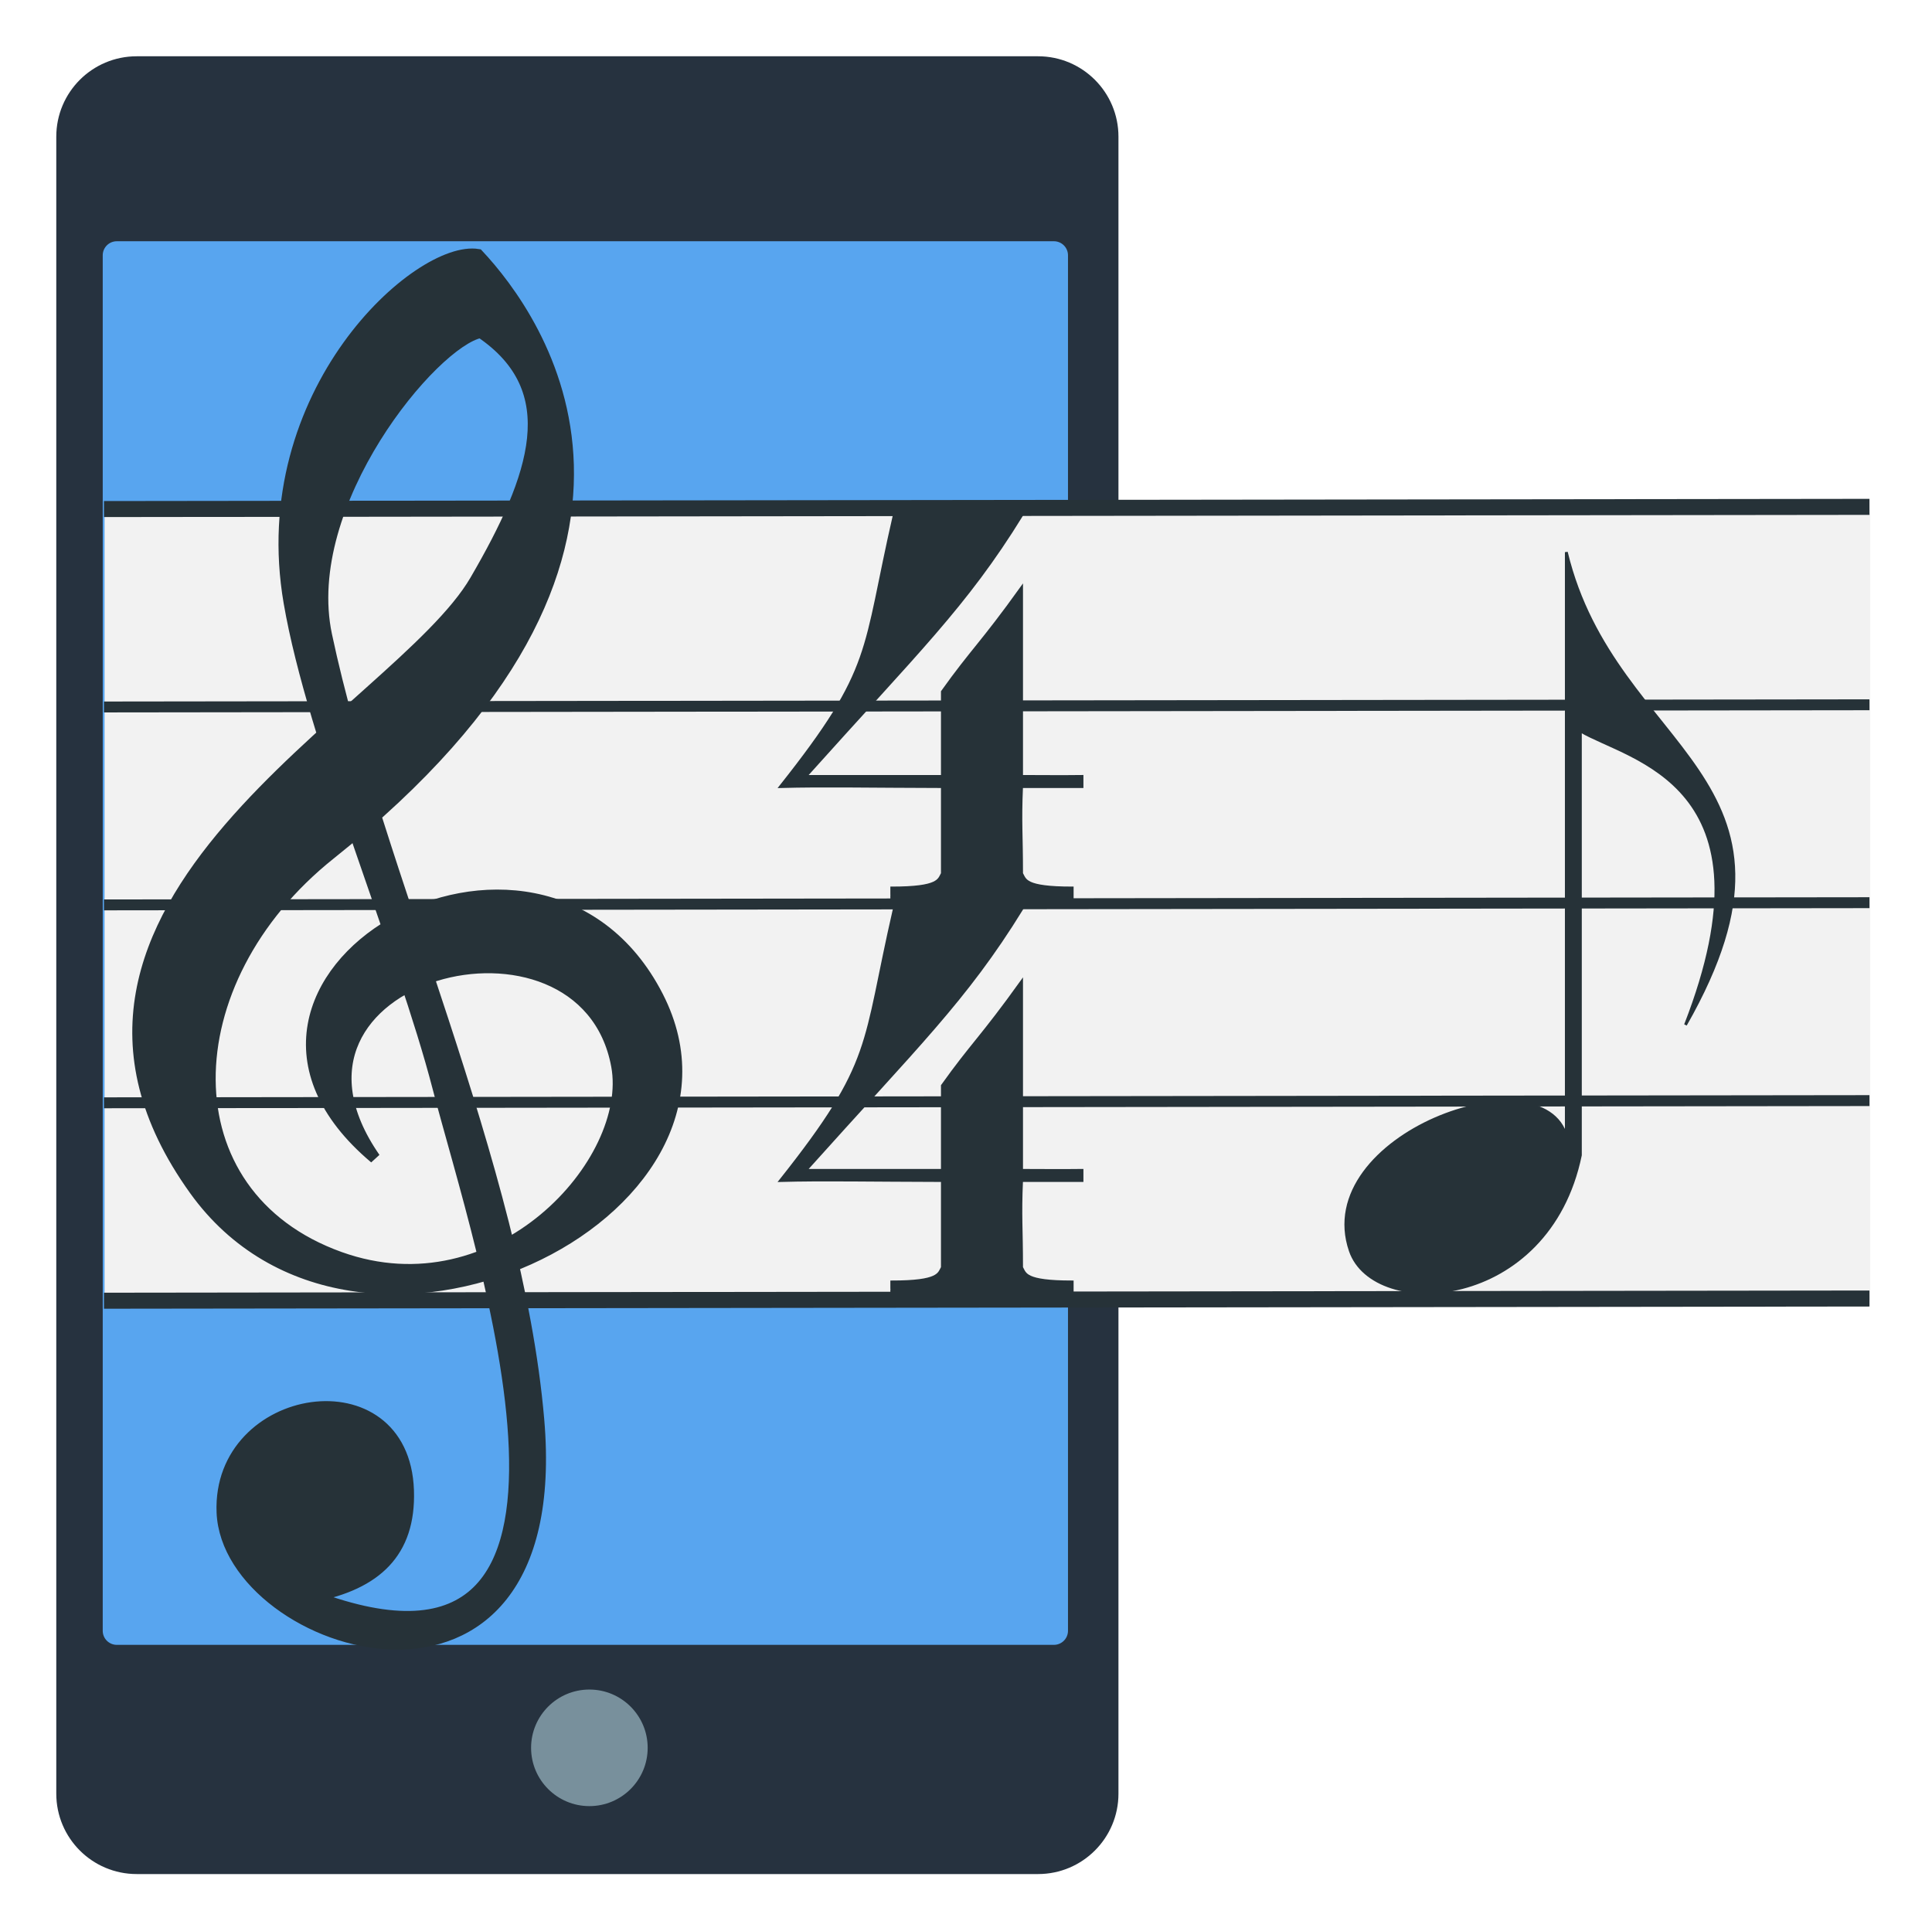
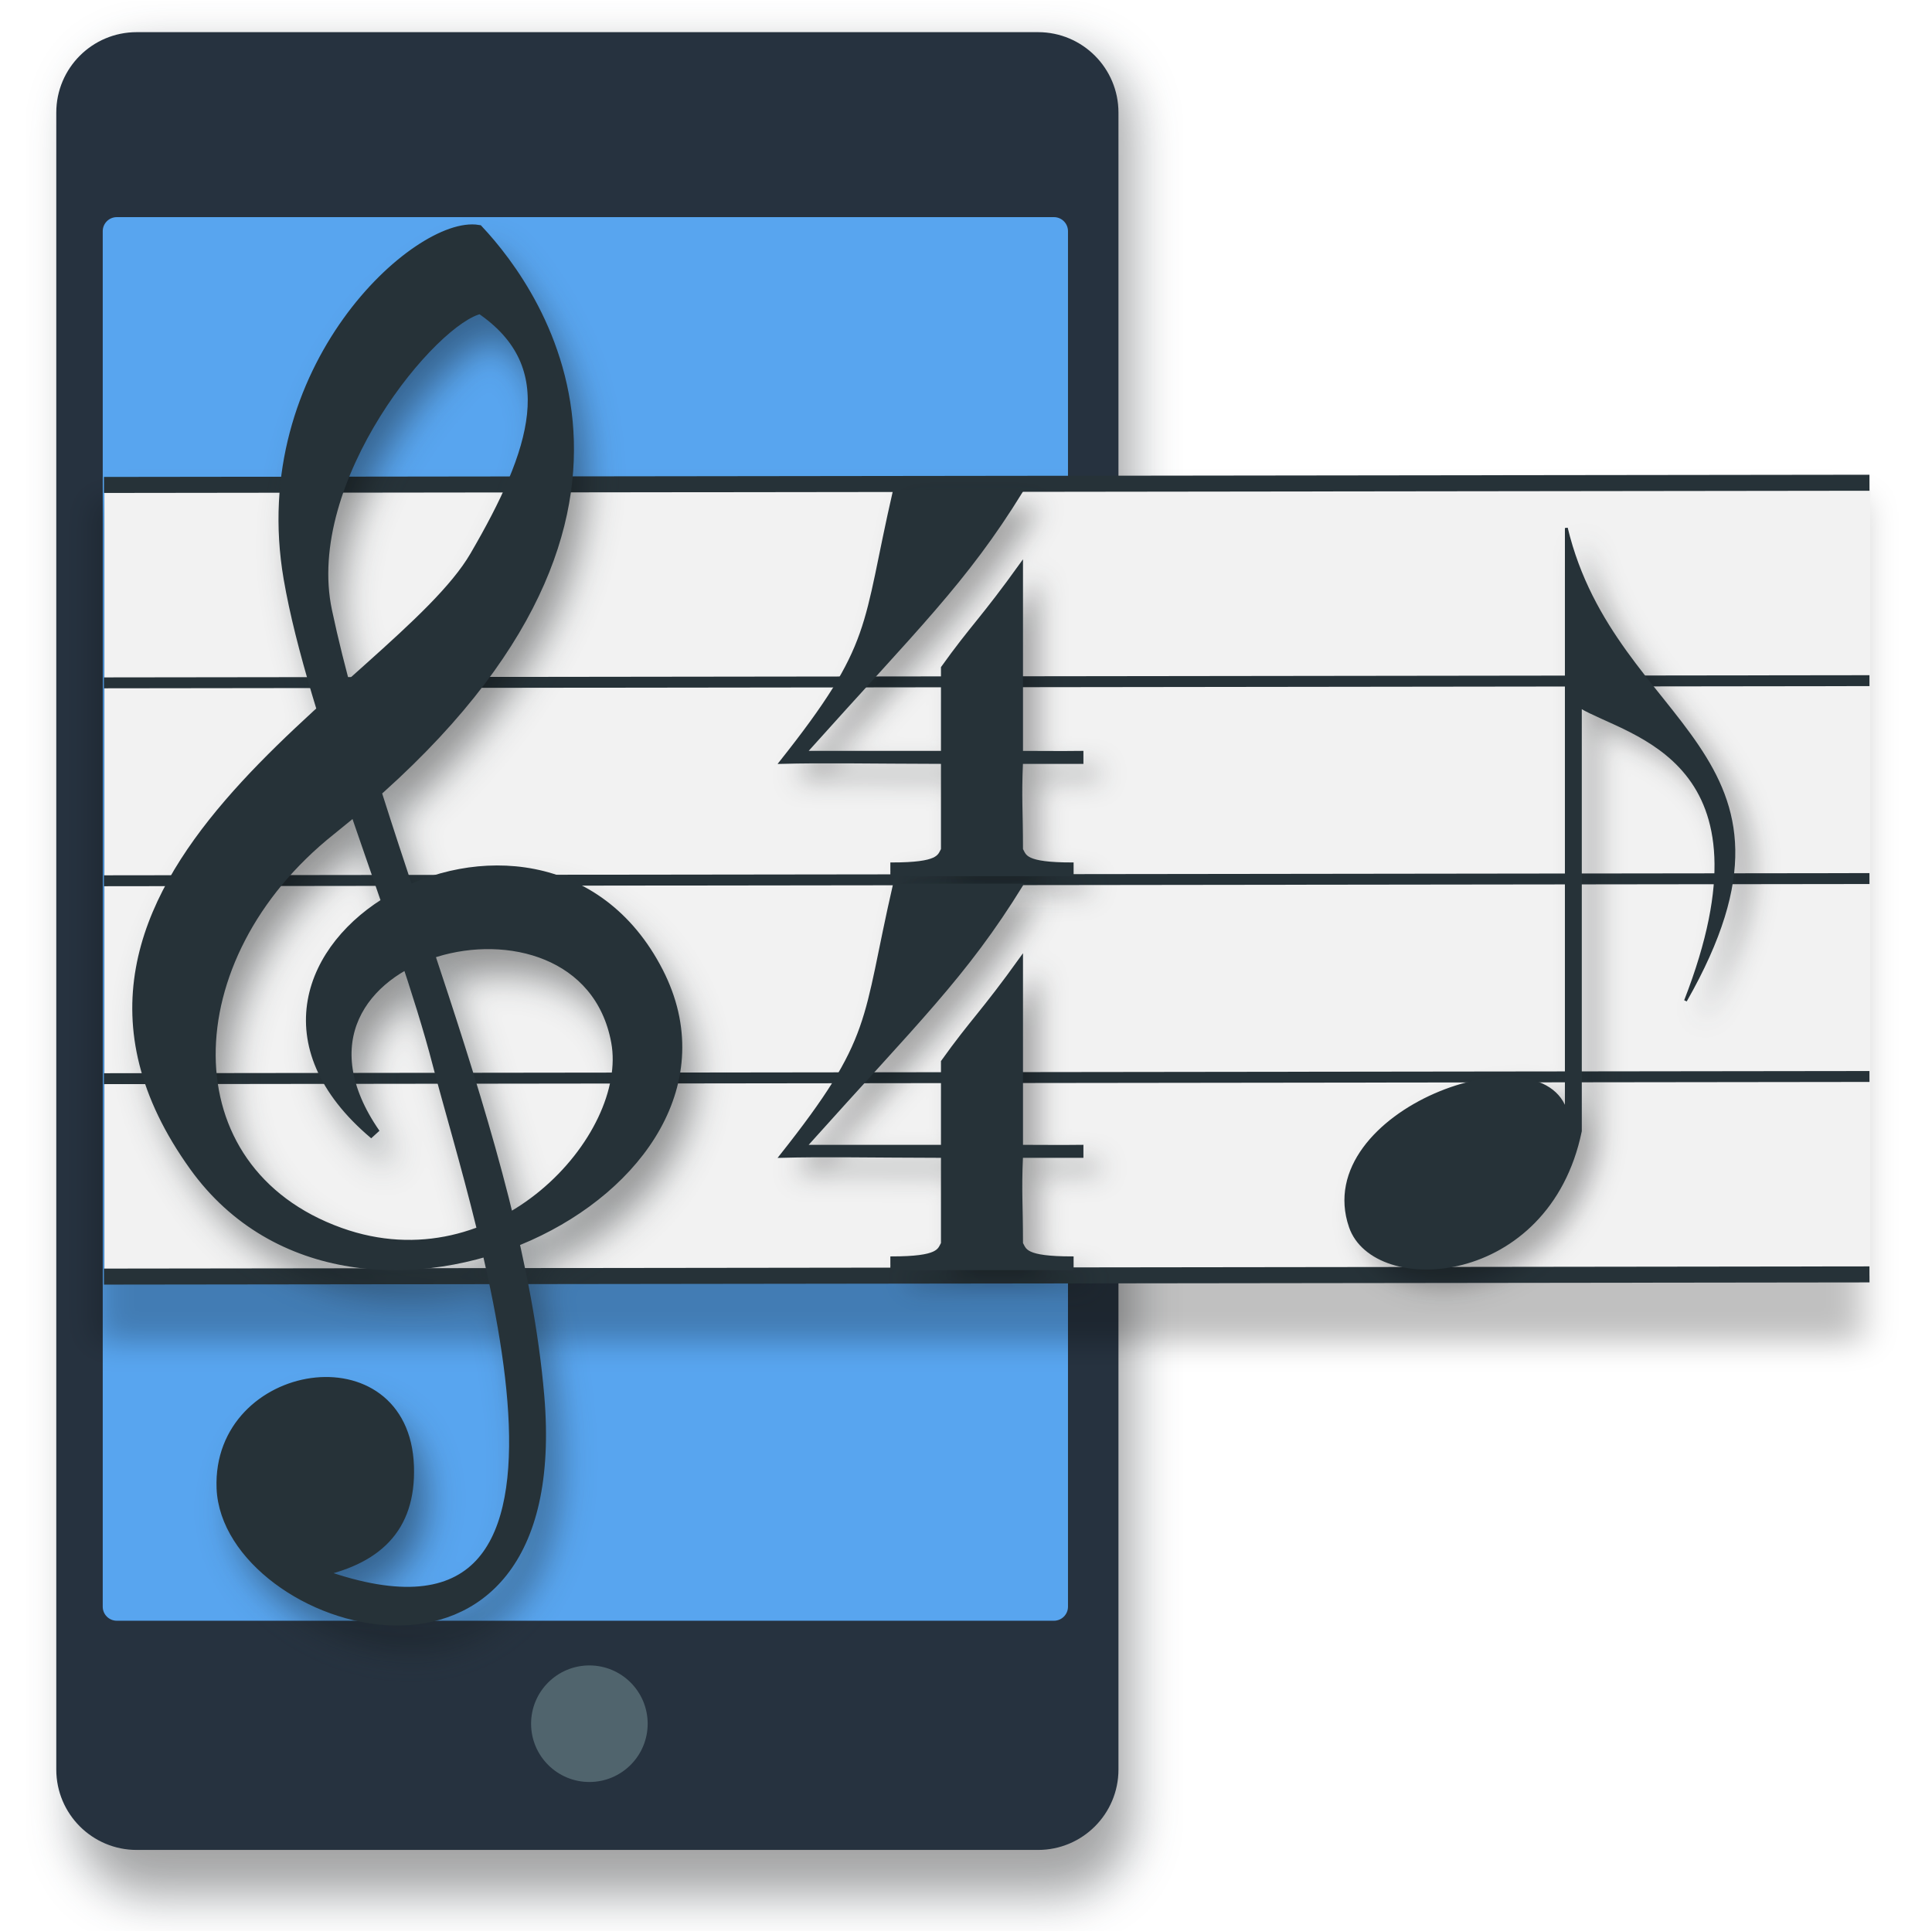
<svg xmlns="http://www.w3.org/2000/svg" width="686.512" height="686" id="svg2" version="1.1">
-   <defs id="defs4" />
+   <defs id="defs4">
+     <filter style="color-interpolation-filters:sRGB" id="filter4684" x="-0.075" width="1.15" y="-0.029" height="1.058">
+       <feGaussianBlur stdDeviation="5.997" id="feGaussianBlur4686" />
+     </filter>
+     <filter style="color-interpolation-filters:sRGB" id="filter4712" x="-0.024" width="1.047" y="-0.041" height="1.082">
+       <feGaussianBlur stdDeviation="6.015" id="feGaussianBlur4714" />
+     </filter>
+     <filter style="color-interpolation-filters:sRGB" id="filter4826" x="-0.052" width="1.105" y="-0.03" height="1.061">
+       <feGaussianBlur stdDeviation="8.096" id="feGaussianBlur4828" />
+     </filter>
+     <filter style="color-interpolation-filters:sRGB" id="filter5322" x="-0.103" width="1.207" y="-0.081" height="1.162">
+       <feGaussianBlur stdDeviation="4.613" id="feGaussianBlur5324" />
+     </filter>
+     <filter style="color-interpolation-filters:sRGB" id="filter5326" x="-0.103" width="1.207" y="-0.081" height="1.162">
+       <feGaussianBlur stdDeviation="4.613" id="feGaussianBlur5328" />
+     </filter>
+     <filter style="color-interpolation-filters:sRGB" id="filter5330" x="-0.08" width="1.161" y="-0.042" height="1.084">
+       <feGaussianBlur stdDeviation="4.613" id="feGaussianBlur5332" />
+     </filter>
+   </defs>
  <g id="layer1" transform="translate(-40.42857,-163.3622)">
-     <rect style="fill:#26323f;fill-opacity:1;stroke:#26323f;stroke-width:5.685;stroke-miterlimit:4;stroke-opacity:1;stroke-dasharray:none" id="rect4099" width="371.744" height="640.315" x="63.271" y="186.205" ry="25.727" />
-     <rect style="fill:#58a5ef;fill-opacity:1;stroke:#999999;stroke-width:0;stroke-miterlimit:4;stroke-dasharray:none;stroke-opacity:1" id="rect4101" width="342.994" height="498.812" x="76.932" y="249.097" ry="5" />
-     <path style="fill:#78909c;fill-opacity:1;stroke:#78909c;stroke-width:0;stroke-miterlimit:4;stroke-opacity:1;stroke-dasharray:none" id="path5032" d="m 257.143,793.076 a 20.714,20.714 0 0 1 -20.714,20.714 20.714,20.714 0 0 1 -20.714,-20.714 20.714,20.714 0 0 1 20.714,-20.714 20.714,20.714 0 0 1 20.714,20.714 z" transform="translate(13.42857,-8.571429)" />
-     <g id="g5020" transform="matrix(1.011473,0,0,0.7754154,-2.318964,92.20619)">
+     <rect ry="25.727" y="191.919" x="63.271" height="640.315" width="371.744" id="rect4716" style="opacity:0.355;fill:#000000;fill-opacity:1;stroke:#26323f;stroke-width:5.635;stroke-miterlimit:4;stroke-dasharray:none;stroke-opacity:1;filter:url(#filter4826)" transform="matrix(1,0,0,1.017848,6,-11.99687)" />
+     <rect style="fill:#26323f;fill-opacity:1;stroke:#26323f;stroke-width:5.685;stroke-miterlimit:4;stroke-dasharray:none;stroke-opacity:1" id="rect4099" width="371.744" height="640.315" x="63.271" y="177.633" ry="25.727" />
+     <rect style="fill:#58a5ef;fill-opacity:1;stroke:#999999;stroke-width:0;stroke-miterlimit:4;stroke-dasharray:none;stroke-opacity:1" id="rect4101" width="342.994" height="498.812" x="76.932" y="240.526" ry="5" />
+     <circle style="fill:#50646d;fill-opacity:1;stroke:#78909c;stroke-width:0;stroke-miterlimit:4;stroke-dasharray:none;stroke-opacity:1" id="path5032" cx="249.857" cy="775.934" r="20.714" />
+     <g id="g5020" transform="matrix(1.011473,0,0,0.7754154,-2.318964,83.63477)">
+       <g id="g4406" transform="matrix(1,0,0,1.090202,-5.649471,-28.34017)" style="opacity:0.249;fill:#000000;fill-opacity:1;stroke:none;filter:url(#filter4712)">
+         <rect ry="0" y="330.315" x="82.074" height="354.167" width="614.137" id="rect4408" style="fill:#000000;fill-opacity:1;stroke:none;stroke-width:6.149;stroke-miterlimit:4;stroke-dasharray:none;stroke-opacity:1" />
+         <rect style="fill:#000000;fill-opacity:1;stroke:none;stroke-width:6.149;stroke-miterlimit:4;stroke-dasharray:none;stroke-opacity:1" id="rect4410" width="614.137" height="354.167" x="88.006" y="330.315" ry="0" />
+       </g>
      <g id="g5010">
-         <rect style="fill:#f2f2f2;fill-opacity:1;stroke:#f2f2f2;stroke-width:6.149;stroke-miterlimit:4;stroke-opacity:1;stroke-dasharray:none" id="rect4871" width="614.137" height="354.167" x="82.074" y="330.315" ry="0" />
+         <rect style="fill:#f2f2f2;fill-opacity:1;stroke:#f2f2f2;stroke-width:6.149;stroke-miterlimit:4;stroke-dasharray:none;stroke-opacity:1" id="rect4871" width="614.137" height="354.167" x="82.074" y="330.315" ry="0" />
+         <rect ry="0" y="330.315" x="82.074" height="354.167" width="614.137" id="rect4168" style="fill:#f2f2f2;fill-opacity:1;stroke:#f2f2f2;stroke-width:6.149;stroke-miterlimit:4;stroke-dasharray:none;stroke-opacity:1" />
      </g>
      <g id="g5013">
-         <path style="fill:#263238;stroke:#263238;stroke-width:7.34;stroke-linecap:butt;stroke-linejoin:miter;stroke-miterlimit:4;stroke-opacity:1;stroke-dasharray:none;fill-opacity:1" d="m 78.793,325.071 620.231,-1.008" id="use4955" />
-         <path style="fill:#263238;stroke:#263238;stroke-width:5.002;stroke-linecap:butt;stroke-linejoin:miter;stroke-miterlimit:4;stroke-opacity:1;stroke-dasharray:none;fill-opacity:1" d="m 78.793,415.776 620.231,-1.008" id="use4957" />
-         <path style="fill:#263238;stroke:#263238;stroke-width:5.002;stroke-linecap:butt;stroke-linejoin:miter;stroke-miterlimit:4;stroke-opacity:1;stroke-dasharray:none;fill-opacity:1" d="m 78.793,506.482 620.231,-1.008" id="use4959" />
-         <path style="fill:#263238;stroke:#263238;stroke-width:5.002;stroke-linecap:butt;stroke-linejoin:miter;stroke-miterlimit:4;stroke-opacity:1;stroke-dasharray:none;fill-opacity:1" d="m 78.793,597.187 620.231,-1.008" id="use4961" />
-         <path style="fill:#263238;stroke:#263238;stroke-width:7.34;stroke-linecap:butt;stroke-linejoin:miter;stroke-miterlimit:4;stroke-opacity:1;stroke-dasharray:none;fill-opacity:1" d="m 78.793,687.892 620.231,-1.008" id="use4963" />
+         <path style="fill:#263238;fill-opacity:1;stroke:#263238;stroke-width:7.34;stroke-linecap:butt;stroke-linejoin:miter;stroke-miterlimit:4;stroke-dasharray:none;stroke-opacity:1" d="m 78.793,325.071 620.231,-1.008" id="use4955" />
+         <path style="fill:#263238;fill-opacity:1;stroke:#263238;stroke-width:5.002;stroke-linecap:butt;stroke-linejoin:miter;stroke-miterlimit:4;stroke-dasharray:none;stroke-opacity:1" d="m 78.793,415.776 620.231,-1.008" id="use4957" />
+         <path style="fill:#263238;fill-opacity:1;stroke:#263238;stroke-width:5.002;stroke-linecap:butt;stroke-linejoin:miter;stroke-miterlimit:4;stroke-dasharray:none;stroke-opacity:1" d="m 78.793,506.482 620.231,-1.008" id="use4959" />
+         <path style="fill:#263238;fill-opacity:1;stroke:#263238;stroke-width:5.002;stroke-linecap:butt;stroke-linejoin:miter;stroke-miterlimit:4;stroke-dasharray:none;stroke-opacity:1" d="m 78.793,597.187 620.231,-1.008" id="use4961" />
+         <path style="fill:#263238;fill-opacity:1;stroke:#263238;stroke-width:7.34;stroke-linecap:butt;stroke-linejoin:miter;stroke-miterlimit:4;stroke-dasharray:none;stroke-opacity:1" d="m 78.793,687.892 620.231,-1.008" id="use4963" />
      </g>
    </g>
-     <path style="fill:#263238;stroke:#263238;stroke-width:1.029;stroke-linecap:butt;stroke-linejoin:miter;stroke-miterlimit:4;stroke-opacity:1;stroke-dasharray:none;fill-opacity:1" d="m 358.21,346.48 c -11.242,48.931 -6.732,53.949 -40.396,96.408 15.054,-0.421 32.004,-0.051 57.49,0 0,9.025 0,16.306 0,30.91 -1.28,2.223 -0.984,5.152 -17.984,5.152 0,4.921 0,0.831 0,3.851 29.964,0 33.192,0 64.085,0 0,-1.935 0,-0.321 0,-3.851 -17.04,0 -16.687,-2.899 -17.984,-5.152 0,-14.338 -0.563,-17.856 0,-30.91 8.765,0 13.471,0 21.474,0 0,-2.817 0,-1.241 0,-3.59 -8.556,0.101 -12.642,0 -21.474,0 0,-18.477 2.1e-4,-53.54 2.1e-4,-67.008 -14.286,19.913 -17.539,22.077 -28.117,36.894 0,15.887 0,17.669 0,30.114 -17.132,0 -20.444,0 -48.676,0 39.694,-44.321 56.836,-60.475 76.793,-92.818 -18.681,0 -28.249,0 -45.211,0 z" id="path5039" />
-     <path id="path5061" d="m 358.21,486.48 c -11.242,48.931 -6.732,53.949 -40.396,96.408 15.054,-0.421 32.004,-0.051 57.49,0 0,9.025 0,16.306 0,30.91 -1.28,2.223 -0.984,5.152 -17.984,5.152 0,4.921 0,0.831 0,3.851 29.964,0 33.192,0 64.085,0 0,-1.935 0,-0.321 0,-3.851 -17.04,0 -16.687,-2.899 -17.984,-5.152 0,-14.338 -0.563,-17.856 0,-30.91 8.765,0 13.471,0 21.474,0 0,-2.817 0,-1.241 0,-3.59 -8.556,0.101 -12.642,0 -21.474,0 0,-18.477 2.1e-4,-53.54 2.1e-4,-67.008 -14.286,19.913 -17.539,22.077 -28.117,36.894 0,15.887 0,17.669 0,30.114 -17.132,0 -20.444,0 -48.676,0 39.694,-44.321 56.836,-60.475 76.793,-92.818 -18.681,0 -28.249,0 -45.211,0 z" style="fill:#263238;stroke:#263238;stroke-width:1.029;stroke-linecap:butt;stroke-linejoin:miter;stroke-miterlimit:4;stroke-opacity:1;stroke-dasharray:none;fill-opacity:1" />
-     <path style="fill:#263238;stroke:#263238;stroke-width:4;stroke-linecap:butt;stroke-linejoin:miter;stroke-miterlimit:4;stroke-opacity:1;stroke-dasharray:none;fill-opacity:1" d="m 185.522,693.016 c -1.558,-45.767 -67.83,-35.149 -66.136,7.78 1.922,48.695 122.737,87.042 112.432,-32.902 -7.754,-90.254 -57.559,-194.557 -75.395,-278.798 -9.937,-46.933 38.019,-104.389 54.814,-107.629 30.142,20.448 19.713,51.039 -1.905,88.178 -27.562,47.352 -172.359,115.331 -99.734,216.555 57.388,79.987 204.277,8.774 164.547,-68.727 -42.33,-82.573 -175.512,-5.647 -100.527,57.452 -45.517,-65.623 74.24,-96.417 85.977,-32.814 6.294,34.106 -42.252,88.221 -98.411,68.089 -61.844,-22.169 -59.989,-98.22 -3.439,-143.3 134.47,-107.196 73.602,-190.553 52.538,-213.06 -20.972,-3.446 -79.904,48.864 -67.088,123.585 8.434,49.171 40.305,123.765 52.909,172.466 14.709,56.83 72.31,224.628 -44.179,180.752 21.995,-4.346 34.351,-15.481 33.597,-37.627 z" id="path4982" />
-     <path style="fill:#263238;stroke:#263238;stroke-width:1px;stroke-linecap:butt;stroke-linejoin:miter;stroke-opacity:1;fill-opacity:1" d="m 520.26,607.891 c 8.482,24.701 70.301,21.409 81.74,-34.013 0,-37.267 0,-127.416 0,-150.762 17.474,10.377 70.835,18.496 37.349,104.459 50.686,-88.919 -25.1,-96.253 -42.349,-167.995 0,82.126 0,117.696 0,207.792 -8.081,-29.98 -90.824,-0.496 -76.74,40.52 z" id="path5063" />
+     <path id="path4992" d="m 364.21,343.623 c -11.242,48.931 -6.732,53.949 -40.396,96.408 15.054,-0.421 32.004,-0.051 57.49,0 0,9.025 0,16.306 0,30.91 -1.28,2.223 -0.984,5.152 -17.984,5.152 0,4.921 0,0.831 0,3.851 29.964,0 33.192,0 64.085,0 0,-1.935 0,-0.321 0,-3.851 -17.04,0 -16.687,-2.899 -17.984,-5.152 0,-14.338 -0.563,-17.856 0,-30.91 8.765,0 13.471,0 21.474,0 0,-2.817 0,-1.241 0,-3.59 -8.556,0.101 -12.642,0 -21.474,0 0,-18.477 2.1e-4,-53.54 2.1e-4,-67.008 -14.286,19.913 -17.539,22.077 -28.117,36.894 0,15.887 0,17.669 0,30.114 -17.132,0 -20.444,0 -48.676,0 39.694,-44.321 56.836,-60.475 76.793,-92.818 -18.681,0 -28.249,0 -45.211,0 z" style="opacity:0.32;fill:#000000;fill-opacity:1;stroke:#263238;stroke-width:1.029;stroke-linecap:butt;stroke-linejoin:miter;stroke-miterlimit:4;stroke-dasharray:none;stroke-opacity:1;filter:url(#filter5322)" />
+     <path style="fill:#263238;fill-opacity:1;stroke:#263238;stroke-width:1.029;stroke-linecap:butt;stroke-linejoin:miter;stroke-miterlimit:4;stroke-dasharray:none;stroke-opacity:1" d="m 358.21,337.909 c -11.242,48.931 -6.732,53.949 -40.396,96.408 15.054,-0.421 32.004,-0.051 57.49,0 0,9.025 0,16.306 0,30.91 -1.28,2.223 -0.984,5.152 -17.984,5.152 0,4.921 0,0.831 0,3.851 29.964,0 33.192,0 64.085,0 0,-1.935 0,-0.321 0,-3.851 -17.04,0 -16.687,-2.899 -17.984,-5.152 0,-14.338 -0.563,-17.856 0,-30.91 8.765,0 13.471,0 21.474,0 0,-2.817 0,-1.241 0,-3.59 -8.556,0.101 -12.642,0 -21.474,0 0,-18.477 2.1e-4,-53.54 2.1e-4,-67.008 -14.286,19.913 -17.539,22.077 -28.117,36.894 0,15.887 0,17.669 0,30.114 -17.132,0 -20.444,0 -48.676,0 39.694,-44.321 56.836,-60.475 76.793,-92.818 -18.681,0 -28.249,0 -45.211,0 z" id="path5039" />
+     <path style="opacity:0.32;fill:#000000;fill-opacity:1;stroke:#263238;stroke-width:1.029;stroke-linecap:butt;stroke-linejoin:miter;stroke-miterlimit:4;stroke-dasharray:none;stroke-opacity:1;filter:url(#filter5326)" d="m 364.21,483.623 c -11.242,48.931 -6.732,53.949 -40.396,96.408 15.054,-0.421 32.004,-0.051 57.49,0 0,9.025 0,16.306 0,30.91 -1.28,2.223 -0.984,5.152 -17.984,5.152 0,4.921 0,0.831 0,3.851 29.964,0 33.192,0 64.085,0 0,-1.935 0,-0.321 0,-3.851 -17.04,0 -16.687,-2.899 -17.984,-5.152 0,-14.338 -0.563,-17.856 0,-30.91 8.765,0 13.471,0 21.474,0 0,-2.817 0,-1.241 0,-3.59 -8.556,0.101 -12.642,0 -21.474,0 0,-18.477 2.1e-4,-53.54 2.1e-4,-67.008 -14.286,19.913 -17.539,22.077 -28.117,36.894 0,15.887 0,17.669 0,30.114 -17.132,0 -20.444,0 -48.676,0 39.694,-44.321 56.836,-60.475 76.793,-92.818 -18.681,0 -28.249,0 -45.211,0 z" id="path4994" />
+     <path id="path5061" d="m 358.21,477.909 c -11.242,48.931 -6.732,53.949 -40.396,96.408 15.054,-0.421 32.004,-0.051 57.49,0 0,9.025 0,16.306 0,30.91 -1.28,2.223 -0.984,5.152 -17.984,5.152 0,4.921 0,0.831 0,3.851 29.964,0 33.192,0 64.085,0 0,-1.935 0,-0.321 0,-3.851 -17.04,0 -16.687,-2.899 -17.984,-5.152 0,-14.338 -0.563,-17.856 0,-30.91 8.765,0 13.471,0 21.474,0 0,-2.817 0,-1.241 0,-3.59 -8.556,0.101 -12.642,0 -21.474,0 0,-18.477 2.1e-4,-53.54 2.1e-4,-67.008 -14.286,19.913 -17.539,22.077 -28.117,36.894 0,15.887 0,17.669 0,30.114 -17.132,0 -20.444,0 -48.676,0 39.694,-44.321 56.836,-60.475 76.793,-92.818 -18.681,0 -28.249,0 -45.211,0 z" style="fill:#263238;fill-opacity:1;stroke:#263238;stroke-width:1.029;stroke-linecap:butt;stroke-linejoin:miter;stroke-miterlimit:4;stroke-dasharray:none;stroke-opacity:1" />
+     <path id="path4586" d="m 190.736,693.954 c -1.558,-45.767 -67.83,-35.149 -66.136,7.78 1.922,48.695 122.737,87.042 112.432,-32.902 -7.754,-90.254 -57.559,-194.557 -75.395,-278.798 -9.937,-46.933 38.019,-104.389 54.814,-107.629 30.142,20.448 19.713,51.039 -1.905,88.178 -27.562,47.352 -172.359,115.331 -99.734,216.555 57.388,79.987 204.277,8.774 164.547,-68.727 -42.33,-82.573 -175.512,-5.647 -100.527,57.452 -45.517,-65.623 74.24,-96.417 85.977,-32.814 6.294,34.106 -42.252,88.221 -98.411,68.089 -61.844,-22.169 -59.989,-98.22 -3.439,-143.3 134.47,-107.196 73.602,-190.553 52.538,-213.06 -20.972,-3.446 -79.904,48.864 -67.088,123.585 8.434,49.171 40.305,123.765 52.909,172.466 14.709,56.83 72.31,224.628 -44.179,180.752 21.995,-4.346 34.351,-15.481 33.597,-37.627 z" style="opacity:0.392;fill:#000000;fill-opacity:1;stroke:#263238;stroke-width:4;stroke-linecap:butt;stroke-linejoin:miter;stroke-miterlimit:4;stroke-dasharray:none;stroke-opacity:1;filter:url(#filter4684)" />
+     <path style="fill:#263238;fill-opacity:1;stroke:#263238;stroke-width:4;stroke-linecap:butt;stroke-linejoin:miter;stroke-miterlimit:4;stroke-dasharray:none;stroke-opacity:1" d="m 185.522,684.445 c -1.558,-45.767 -67.83,-35.149 -66.136,7.78 1.922,48.695 122.737,87.042 112.432,-32.902 -7.754,-90.254 -57.559,-194.557 -75.395,-278.798 -9.937,-46.933 38.019,-104.389 54.814,-107.629 30.142,20.448 19.713,51.039 -1.905,88.178 -27.562,47.352 -172.359,115.331 -99.734,216.555 57.388,79.987 204.277,8.774 164.547,-68.727 -42.33,-82.573 -175.512,-5.647 -100.527,57.452 -45.517,-65.623 74.24,-96.417 85.977,-32.814 6.294,34.106 -42.252,88.221 -98.411,68.089 -61.844,-22.169 -59.989,-98.22 -3.439,-143.3 134.47,-107.196 73.602,-190.553 52.538,-213.06 -20.972,-3.446 -79.904,48.864 -67.088,123.585 8.434,49.171 40.305,123.765 52.909,172.466 14.709,56.83 72.31,224.628 -44.179,180.752 21.995,-4.346 34.351,-15.481 33.597,-37.627 z" id="path4982" />
+     <path id="path4996" d="m 526.26,605.034 c 8.482,24.701 70.301,21.409 81.74,-34.013 0,-37.267 0,-127.416 0,-150.762 17.474,10.377 70.835,18.496 37.349,104.459 C 696.035,435.798 620.249,428.464 603,356.722 c 0,82.126 0,117.696 0,207.792 -8.081,-29.98 -90.824,-0.496 -76.74,40.52 z" style="opacity:0.32;fill:#000000;fill-opacity:1;stroke:#263238;stroke-width:1px;stroke-linecap:butt;stroke-linejoin:miter;stroke-opacity:1;filter:url(#filter5330)" />
+     <path style="fill:#263238;fill-opacity:1;stroke:#263238;stroke-width:1px;stroke-linecap:butt;stroke-linejoin:miter;stroke-opacity:1" d="m 520.26,599.319 c 8.482,24.701 70.301,21.409 81.74,-34.013 0,-37.267 0,-127.416 0,-150.762 17.474,10.377 70.835,18.496 37.349,104.459 50.686,-88.919 -25.1,-96.253 -42.349,-167.995 0,82.126 0,117.696 0,207.792 -8.081,-29.98 -90.824,-0.496 -76.74,40.52 z" id="path5063" />
  </g>
</svg>
